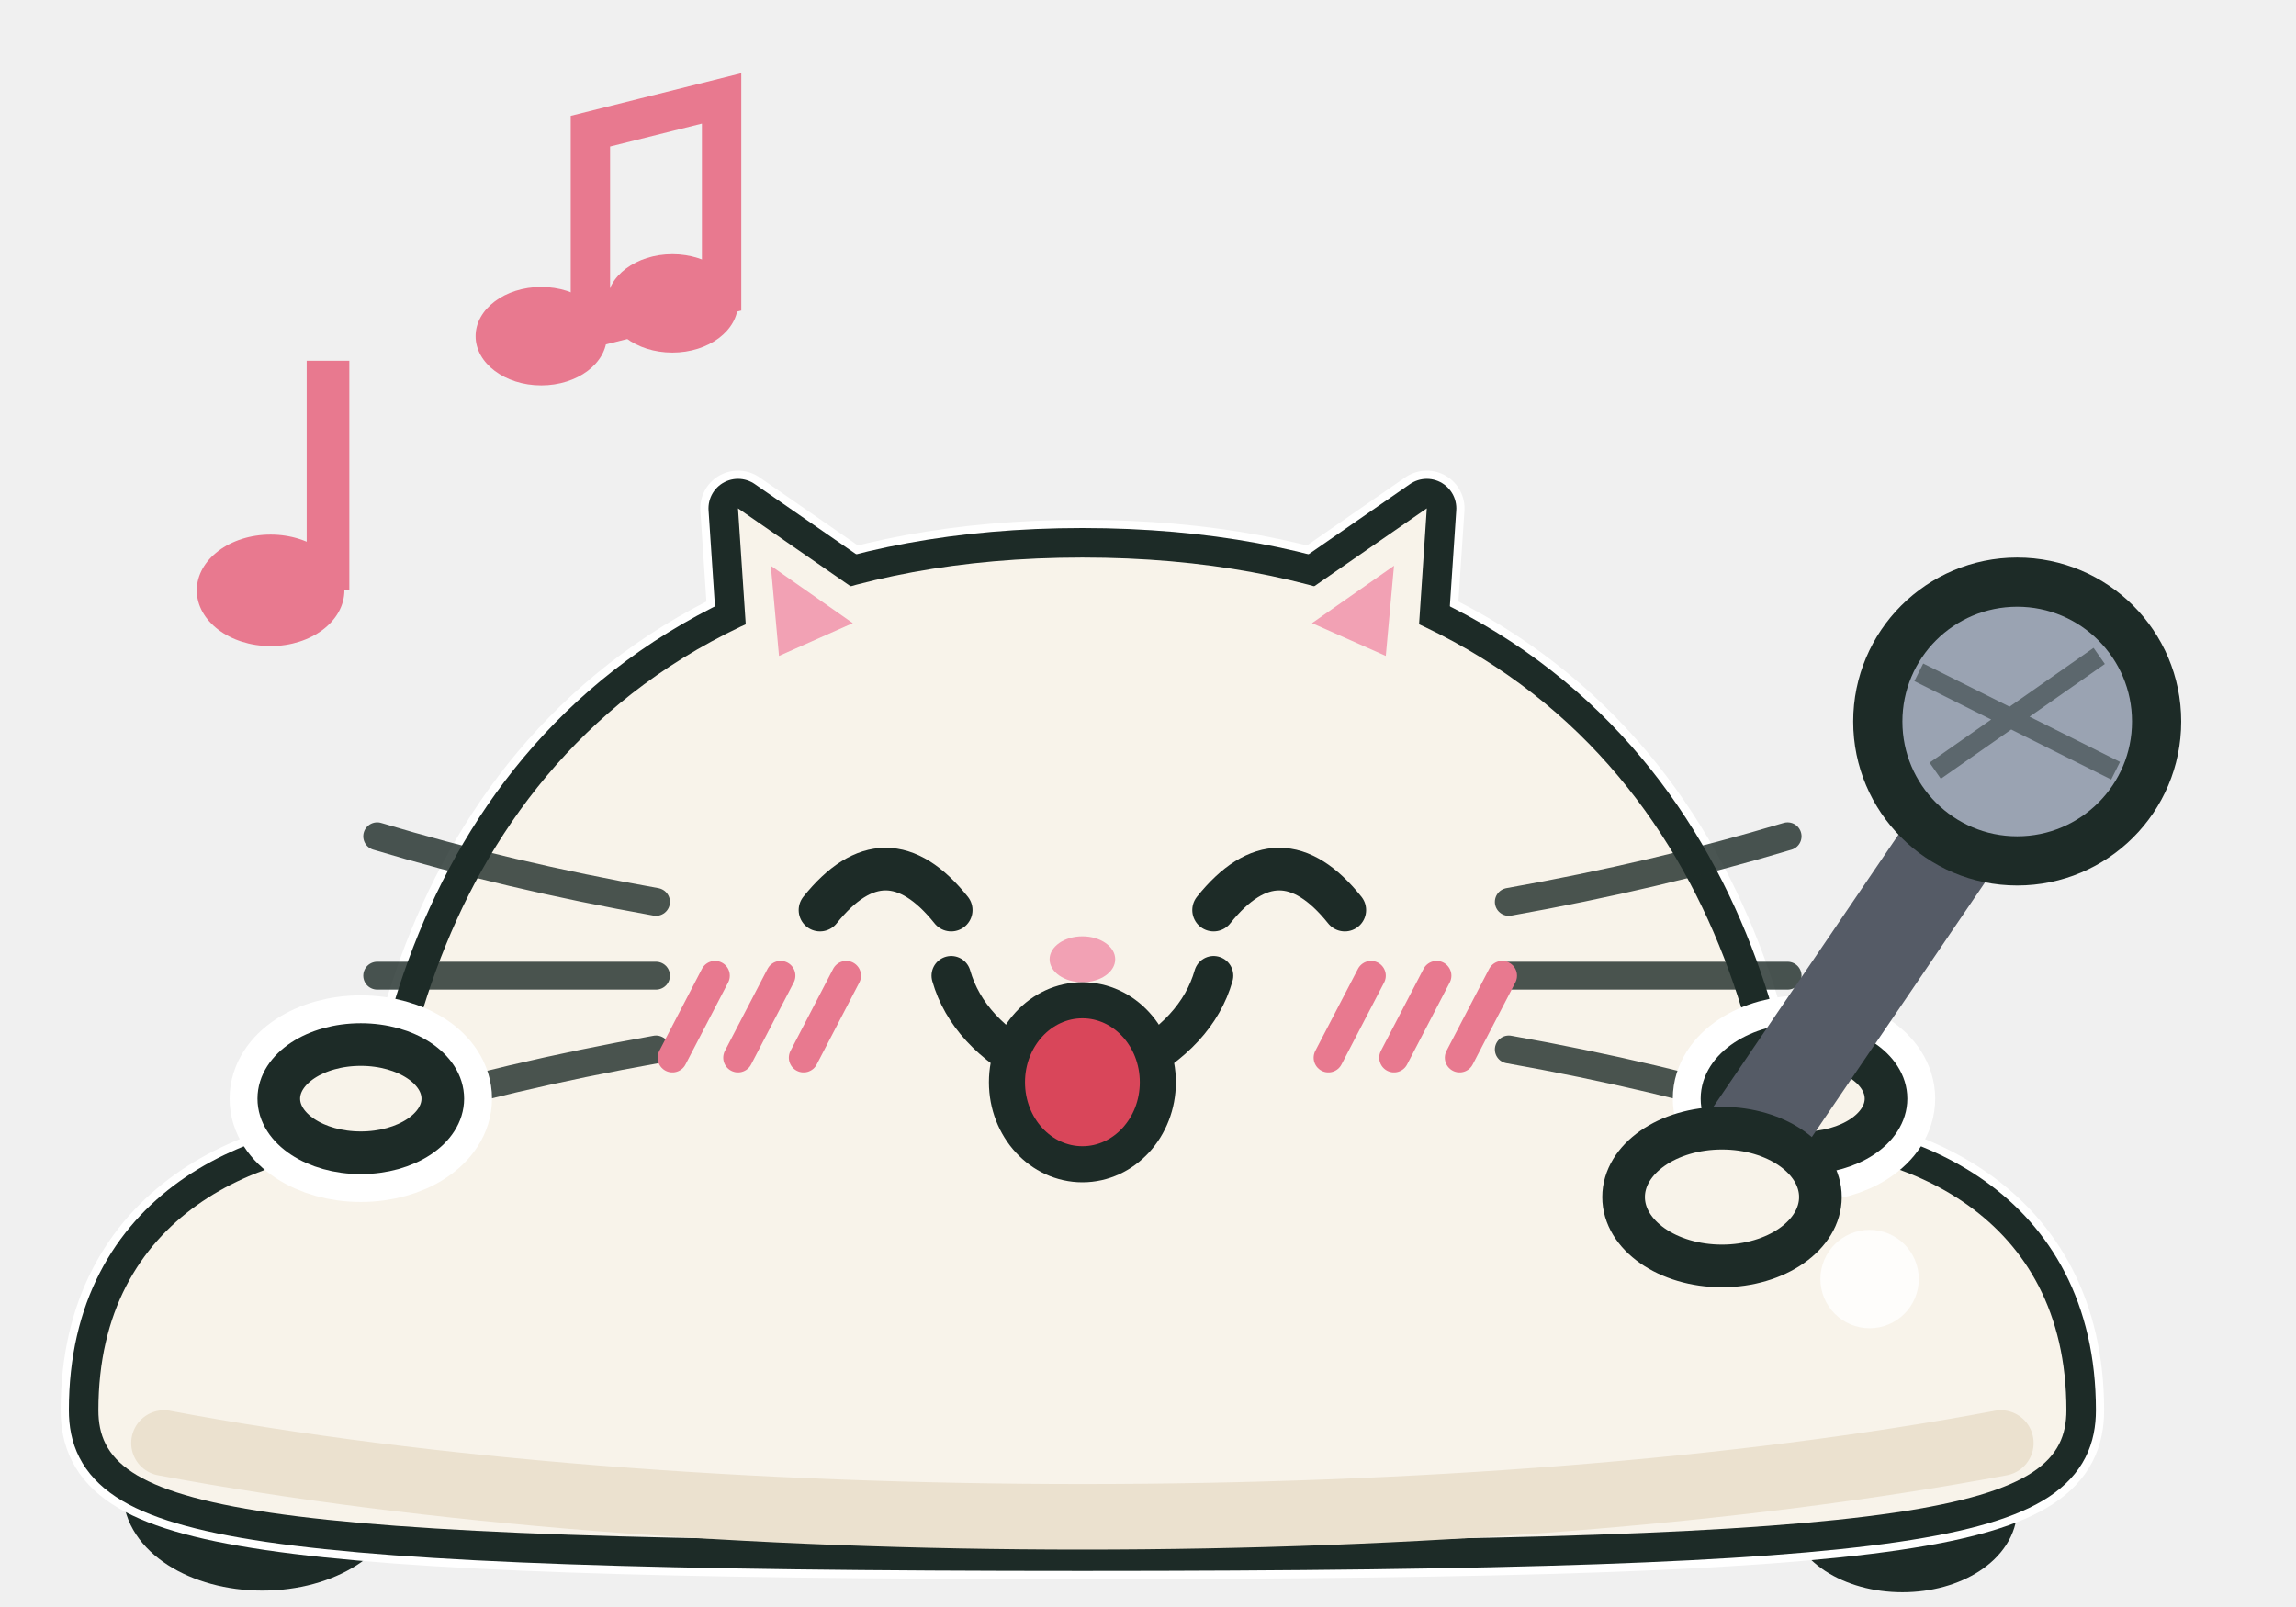
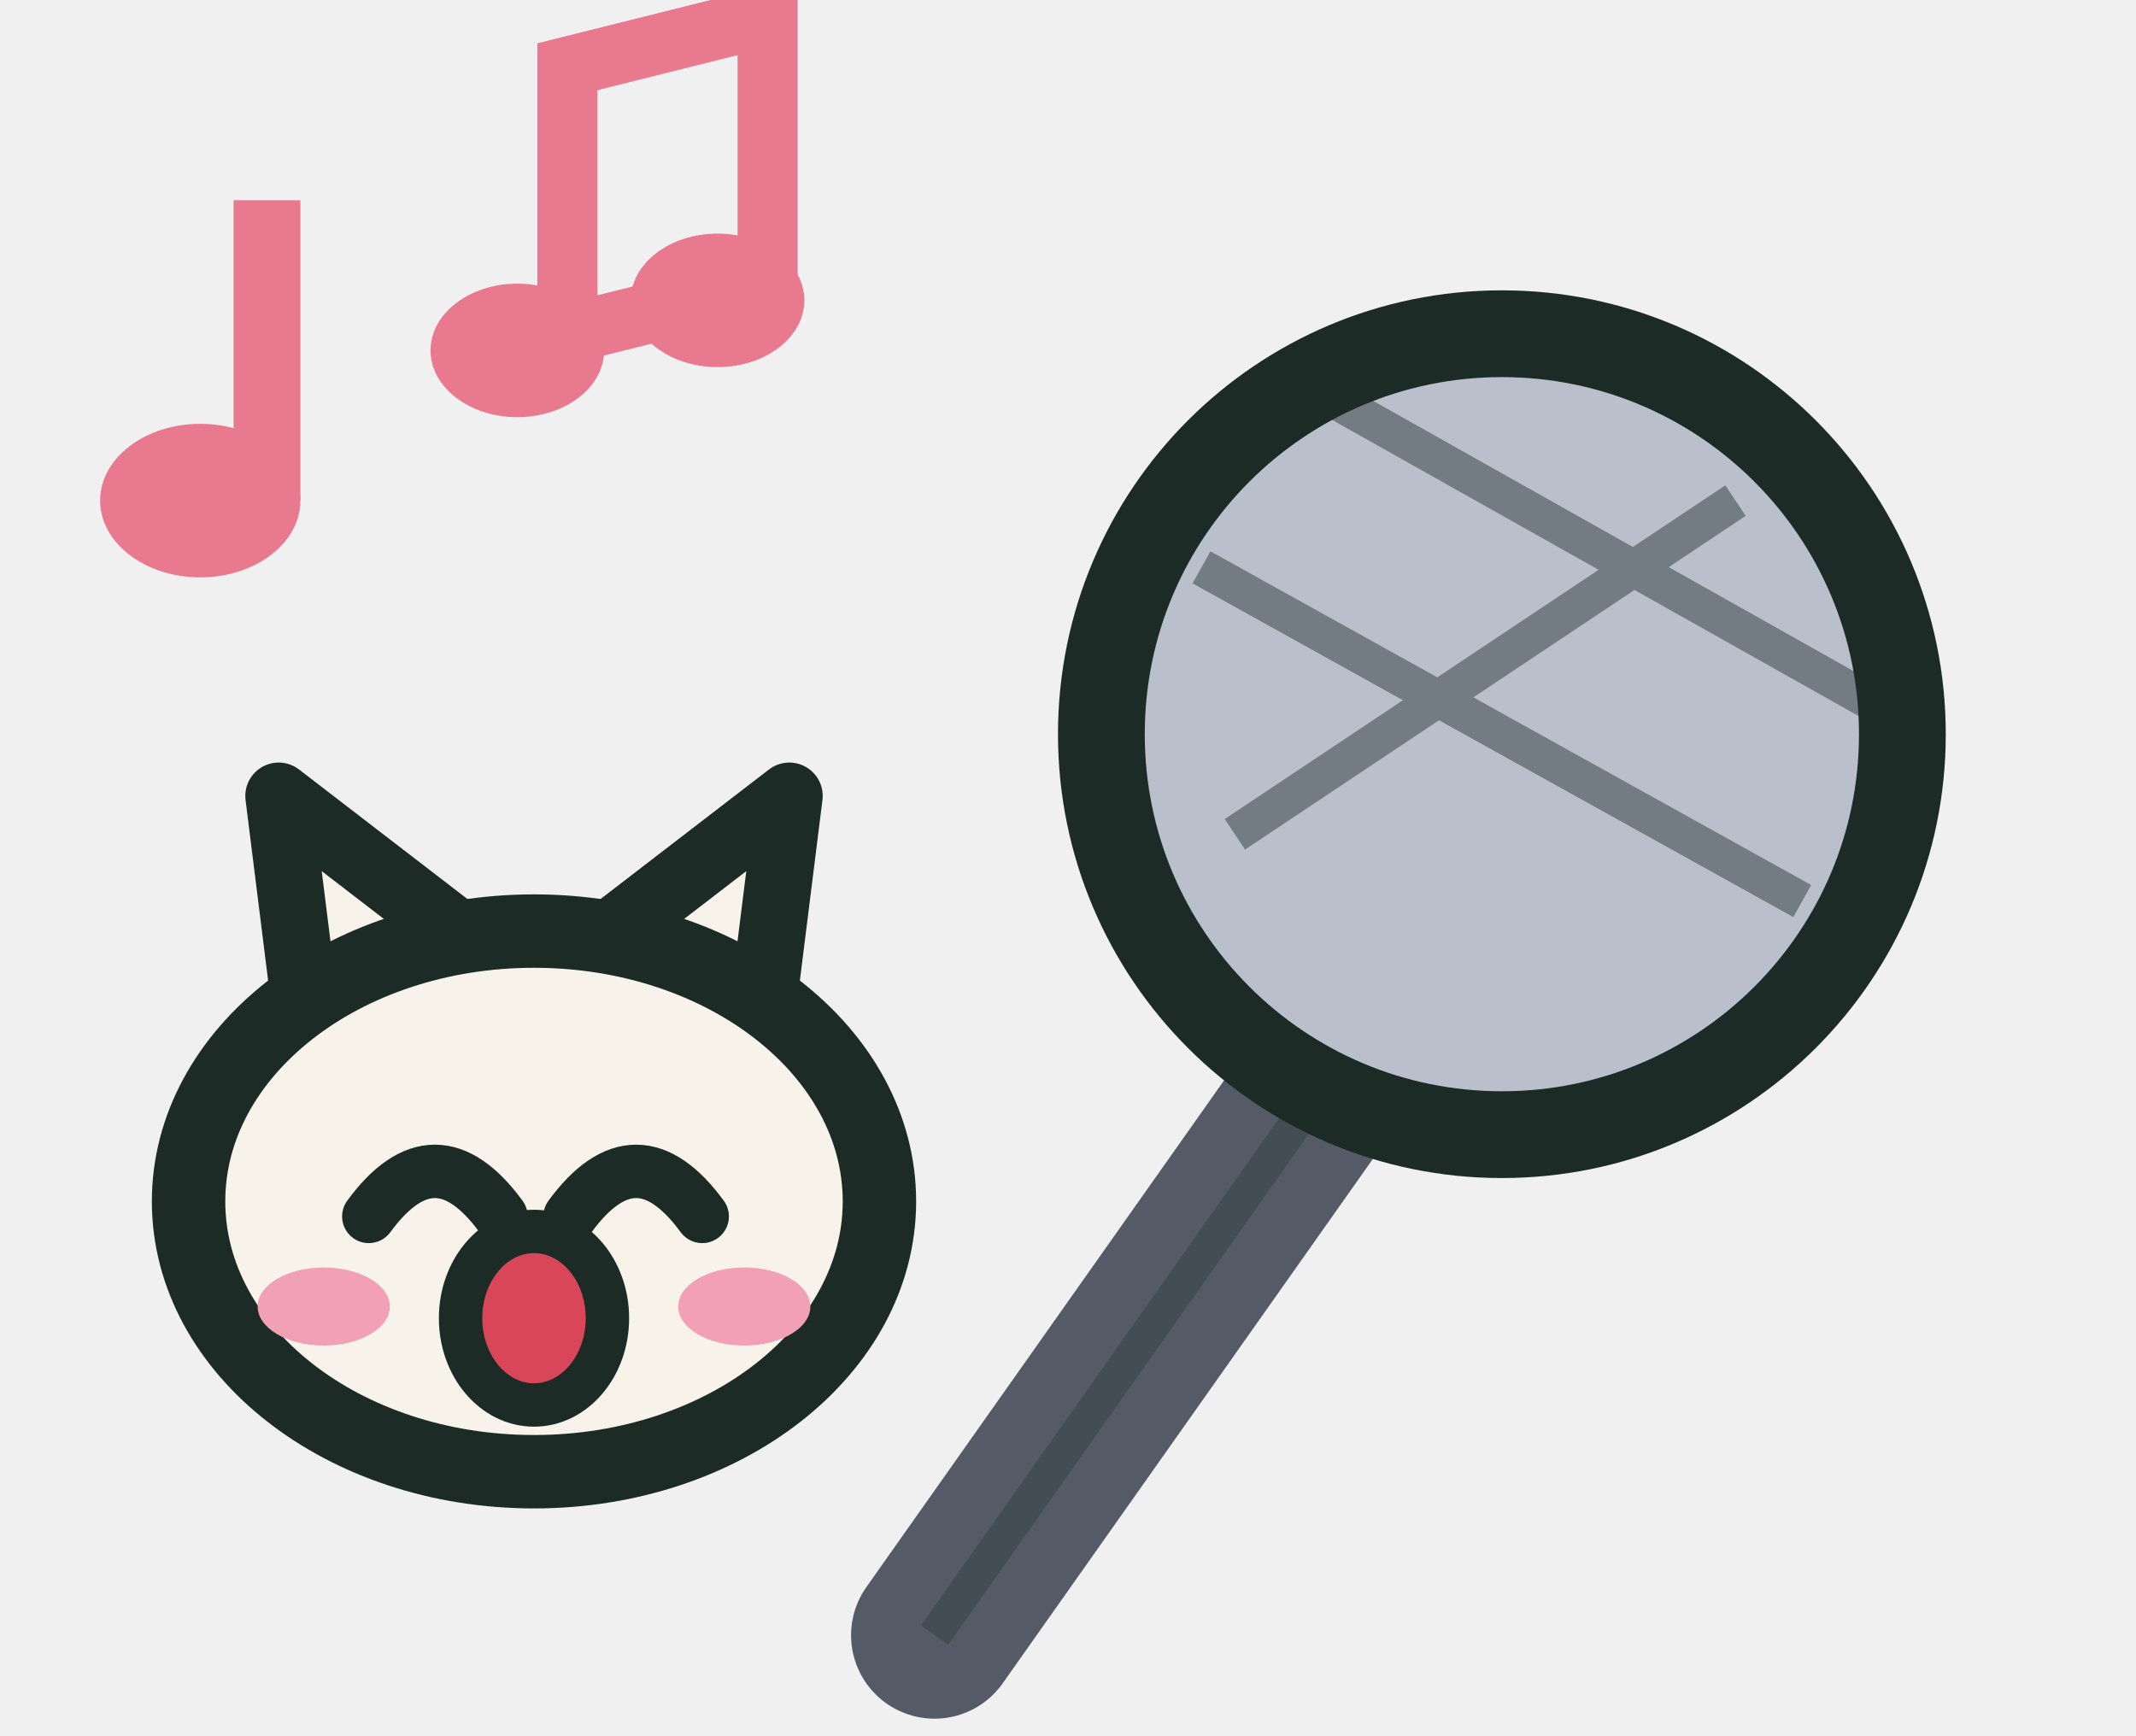
- <svg xmlns="http://www.w3.org/2000/svg" viewBox="-2 26 140 98">
-   <ellipse cx="14" cy="117" rx="7" ry="4.5" fill="#f8f3ea" stroke="#1d2b27" stroke-width="3" />
-   <ellipse cx="114" cy="118" rx="5.5" ry="3.6" fill="#f8f3ea" stroke="#1d2b27" stroke-width="3" />
+ <svg xmlns="http://www.w3.org/2000/svg" viewBox="0 -2 64 52">
+   <path d="M40 30 L28 47" stroke="#555b66" stroke-width="5" stroke-linecap="round" />
+   <path d="M40 30 L28 47" stroke="#1d2b27" stroke-width="1" opacity=".3" />
+   <circle cx="45" cy="20" r="12" fill="#b9c0cc" stroke="#1d2b27" stroke-width="2.6" />
+   <path d="M36 15 L54 25 M37 23 L52 13 M40 10 L56 19" stroke="#1d2b27" stroke-width="1.1" opacity=".45" />
+   <g fill="#e8798f">
+     <path d="M8 4 v9" stroke="#e8798f" stroke-width="2" />
+     <ellipse cx="6" cy="13" rx="3" ry="2.3" />
+     <path d="M17 0 v8 l6 -1.5 v-8 Z" fill="none" stroke="#e8798f" stroke-width="1.8" />
+     <ellipse cx="15.5" cy="8.5" rx="2.6" ry="2" />
+     <ellipse cx="21.5" cy="7" rx="2.6" ry="2" />
+   </g>
  <g stroke-linejoin="round" stroke-linecap="round">
-     <path d="M44 72 L43 57 L56 66 Z" fill="#fff" stroke="#fff" stroke-width="4.6" />
-     <path d="M84 72 L85 57 L72 66 Z" fill="#fff" stroke="#fff" stroke-width="4.6" />
-     <path d="M4 112 C4 100 14 96 22 96 C24 80 34 60 64 60 C94 60 104 80 106 96 C114 96 124 100 124 112 C124 118 116 120 64 120 C12 120 4 118 4 112 Z" fill="#fff" stroke="#fff" stroke-width="4.6" />
-     <path d="M44 72 L43 57 L56 66 Z" fill="#1d2b27" stroke="#1d2b27" stroke-width="3.6" />
-     <path d="M84 72 L85 57 L72 66 Z" fill="#1d2b27" stroke="#1d2b27" stroke-width="3.6" />
-     <path d="M4 112 C4 100 14 96 22 96 C24 80 34 60 64 60 C94 60 104 80 106 96 C114 96 124 100 124 112 C124 118 116 120 64 120 C12 120 4 118 4 112 Z" fill="#1d2b27" stroke="#1d2b27" stroke-width="3.6" />
-     <path d="M44 72 L43 57 L56 66 Z" fill="#f8f3ea" />
-     <path d="M84 72 L85 57 L72 66 Z" fill="#f8f3ea" />
-     <path d="M4 112 C4 100 14 96 22 96 C24 80 34 60 64 60 C94 60 104 80 106 96 C114 96 124 100 124 112 C124 118 116 120 64 120 C12 120 4 118 4 112 Z" fill="#f8f3ea" />
-     <path d="M45.5 66 L45 60.5 L50 64 Z" fill="#f2a1b4" />
-     <path d="M82.5 66 L83 60.5 L78 64 Z" fill="#f2a1b4" />
-     <path d="M8 114 C40 120 88 120 120 114" fill="none" stroke="#ebe1cf" stroke-width="4" />
-     <circle cx="112" cy="104" r="3" fill="#fff" opacity=".8" />
-     <path d="M38 81 q-9 -1.6 -17 -4" fill="none" stroke="#1d2b27" stroke-width="1.7" opacity=".8" />
-     <path d="M38 85.5 q-9 0.0 -17 0" fill="none" stroke="#1d2b27" stroke-width="1.7" opacity=".8" />
-     <path d="M38 90 q-9 1.6 -17 4" fill="none" stroke="#1d2b27" stroke-width="1.7" opacity=".8" />
-     <path d="M90 81 q9 -1.6 17 -4" fill="none" stroke="#1d2b27" stroke-width="1.7" opacity=".8" />
-     <path d="M90 85.5 q9 0.0 17 0" fill="none" stroke="#1d2b27" stroke-width="1.7" opacity=".8" />
-     <path d="M90 90 q9 1.6 17 4" fill="none" stroke="#1d2b27" stroke-width="1.7" opacity=".8" />
-     <path d="M48 81.5 Q52 76.5 56 81.5" fill="none" stroke="#1d2b27" stroke-width="2.6" />
-     <path d="M72 81.5 Q76 76.5 80 81.5" fill="none" stroke="#1d2b27" stroke-width="2.6" />
-     <path d="M39 90.5 l2.6 -5 M43 90.5 l2.6 -5 M47 90.5 l2.6 -5" stroke="#e8798f" stroke-width="1.8" fill="none" />
-     <path d="M79 90.5 l2.6 -5 M83 90.5 l2.6 -5 M87 90.5 l2.6 -5" stroke="#e8798f" stroke-width="1.8" fill="none" />
-     <ellipse cx="64" cy="84.5" rx="2" ry="1.4" fill="#f2a1b4" />
-     <path d="M56.0 85.5 Q57.0 89 61.25 91.2 Q63.4 92.4 64 88 Q64.6 92.4 66.75 91.2 Q71.0 89 72.0 85.5" fill="none" stroke="#1d2b27" stroke-width="2.4" />
-     <path d="M61.6 91 Q64 96 66.4 91 Z" fill="#d9465a" />
-     <g transform="translate(25 93)">
-       <g>
-         <ellipse cx="-5" cy="0" rx="5" ry="3.3" fill="#f8f3ea" stroke="#fff" stroke-width="6" />
-         <ellipse cx="-5" cy="0" rx="5" ry="3.3" fill="#f8f3ea" stroke="#1d2b27" stroke-width="2.6" />
-       </g>
-     </g>
-     <g transform="translate(103 93)">
-       <g>
-         <ellipse cx="5" cy="0" rx="5" ry="3.3" fill="#f8f3ea" stroke="#fff" stroke-width="6" />
-         <ellipse cx="5" cy="0" rx="5" ry="3.3" fill="#f8f3ea" stroke="#1d2b27" stroke-width="2.6" />
-       </g>
-     </g>
+     <path d="M9.25 29.05 L8.35 21.85 L14.2 26.35 Z" fill="#f8f3ea" stroke="#1d2b27" stroke-width="2" />
+     <path d="M22.75 29.05 L23.65 21.85 L17.8 26.35 Z" fill="#f8f3ea" stroke="#1d2b27" stroke-width="2" />
+     <ellipse cx="16" cy="34" rx="10.35" ry="8.1" fill="#f8f3ea" stroke="#1d2b27" stroke-width="2.2" />
+     <path d="M11.05 34.45 q1.98 -2.7 3.96 0 M17.08 34.45 q1.98 -2.7 3.96 0" fill="none" stroke="#1d2b27" stroke-width="1.6" />
+     <ellipse cx="9.7" cy="37.15" rx="1.98" ry="1.17" fill="#f2a1b4" />
+     <ellipse cx="22.3" cy="37.15" rx="1.98" ry="1.17" fill="#f2a1b4" />
  </g>
-   <g stroke="#1d2b27" stroke-width="3" stroke-linecap="round">
-     <path d="M101 101 L118 76" stroke="#555b66" stroke-width="6" />
-     <path d="M101 101 L118 76" fill="none" stroke="#1d2b27" stroke-width="1.2" opacity=".0" />
-   </g>
-   <circle cx="121" cy="70" r="8.5" fill="#9aa3b2" stroke="#1d2b27" stroke-width="3" />
-   <path d="M115 67 L127 73 M116 73 L126 66" stroke="#1d2b27" stroke-width="1.2" opacity=".5" />
-   <ellipse cx="103" cy="99" rx="6" ry="4.2" fill="#f8f3ea" stroke="#1d2b27" stroke-width="2.6" />
-   <g fill="#e8798f">
-     <path d="M18 48 v14" stroke="#e8798f" stroke-width="2.6" />
-     <ellipse cx="14.5" cy="62" rx="4.5" ry="3.4" />
-     <path d="M34 34 v12 l8 -2 v-12 Z" fill="none" stroke="#e8798f" stroke-width="2.4" />
-     <ellipse cx="31" cy="46.5" rx="4" ry="3" />
-     <ellipse cx="39" cy="44.5" rx="4" ry="3" />
-   </g>
-   <ellipse cx="64" cy="92" rx="4.6" ry="5" fill="#d9465a" stroke="#1d2b27" stroke-width="2.2" />
+   <ellipse cx="16" cy="37.5" rx="2.2" ry="2.6" fill="#d9465a" stroke="#1d2b27" stroke-width="1.3" />
</svg>
